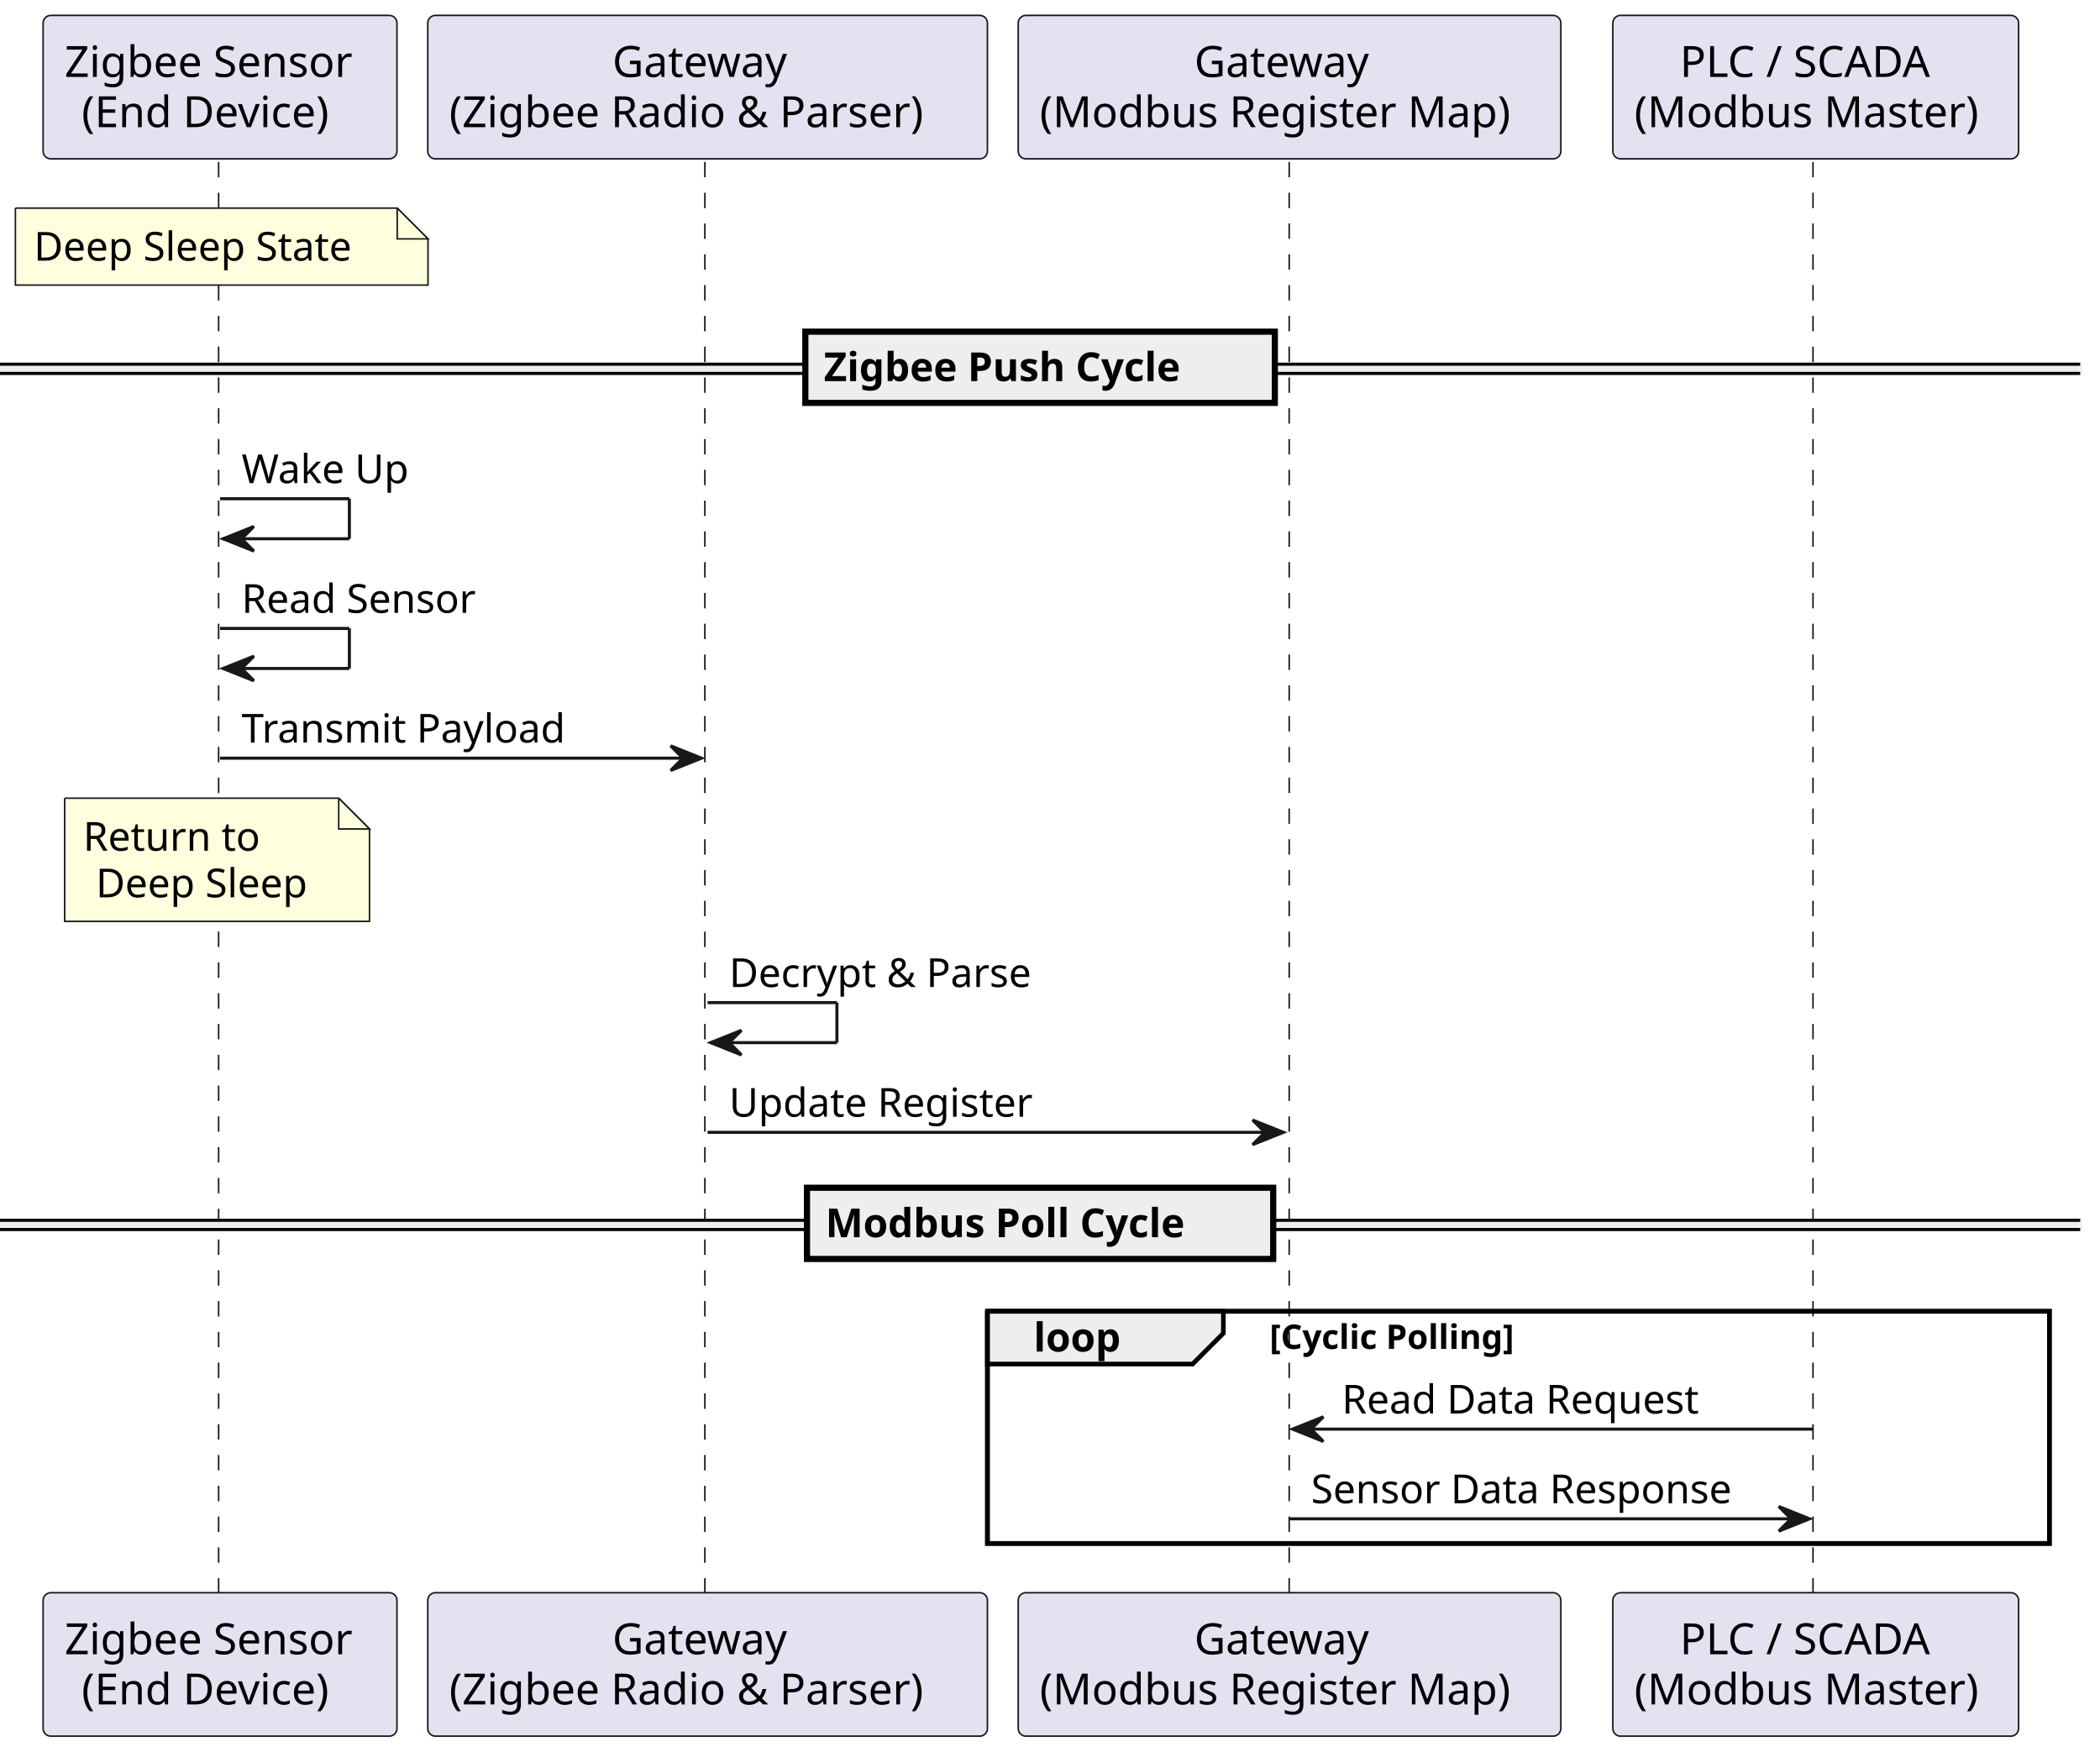
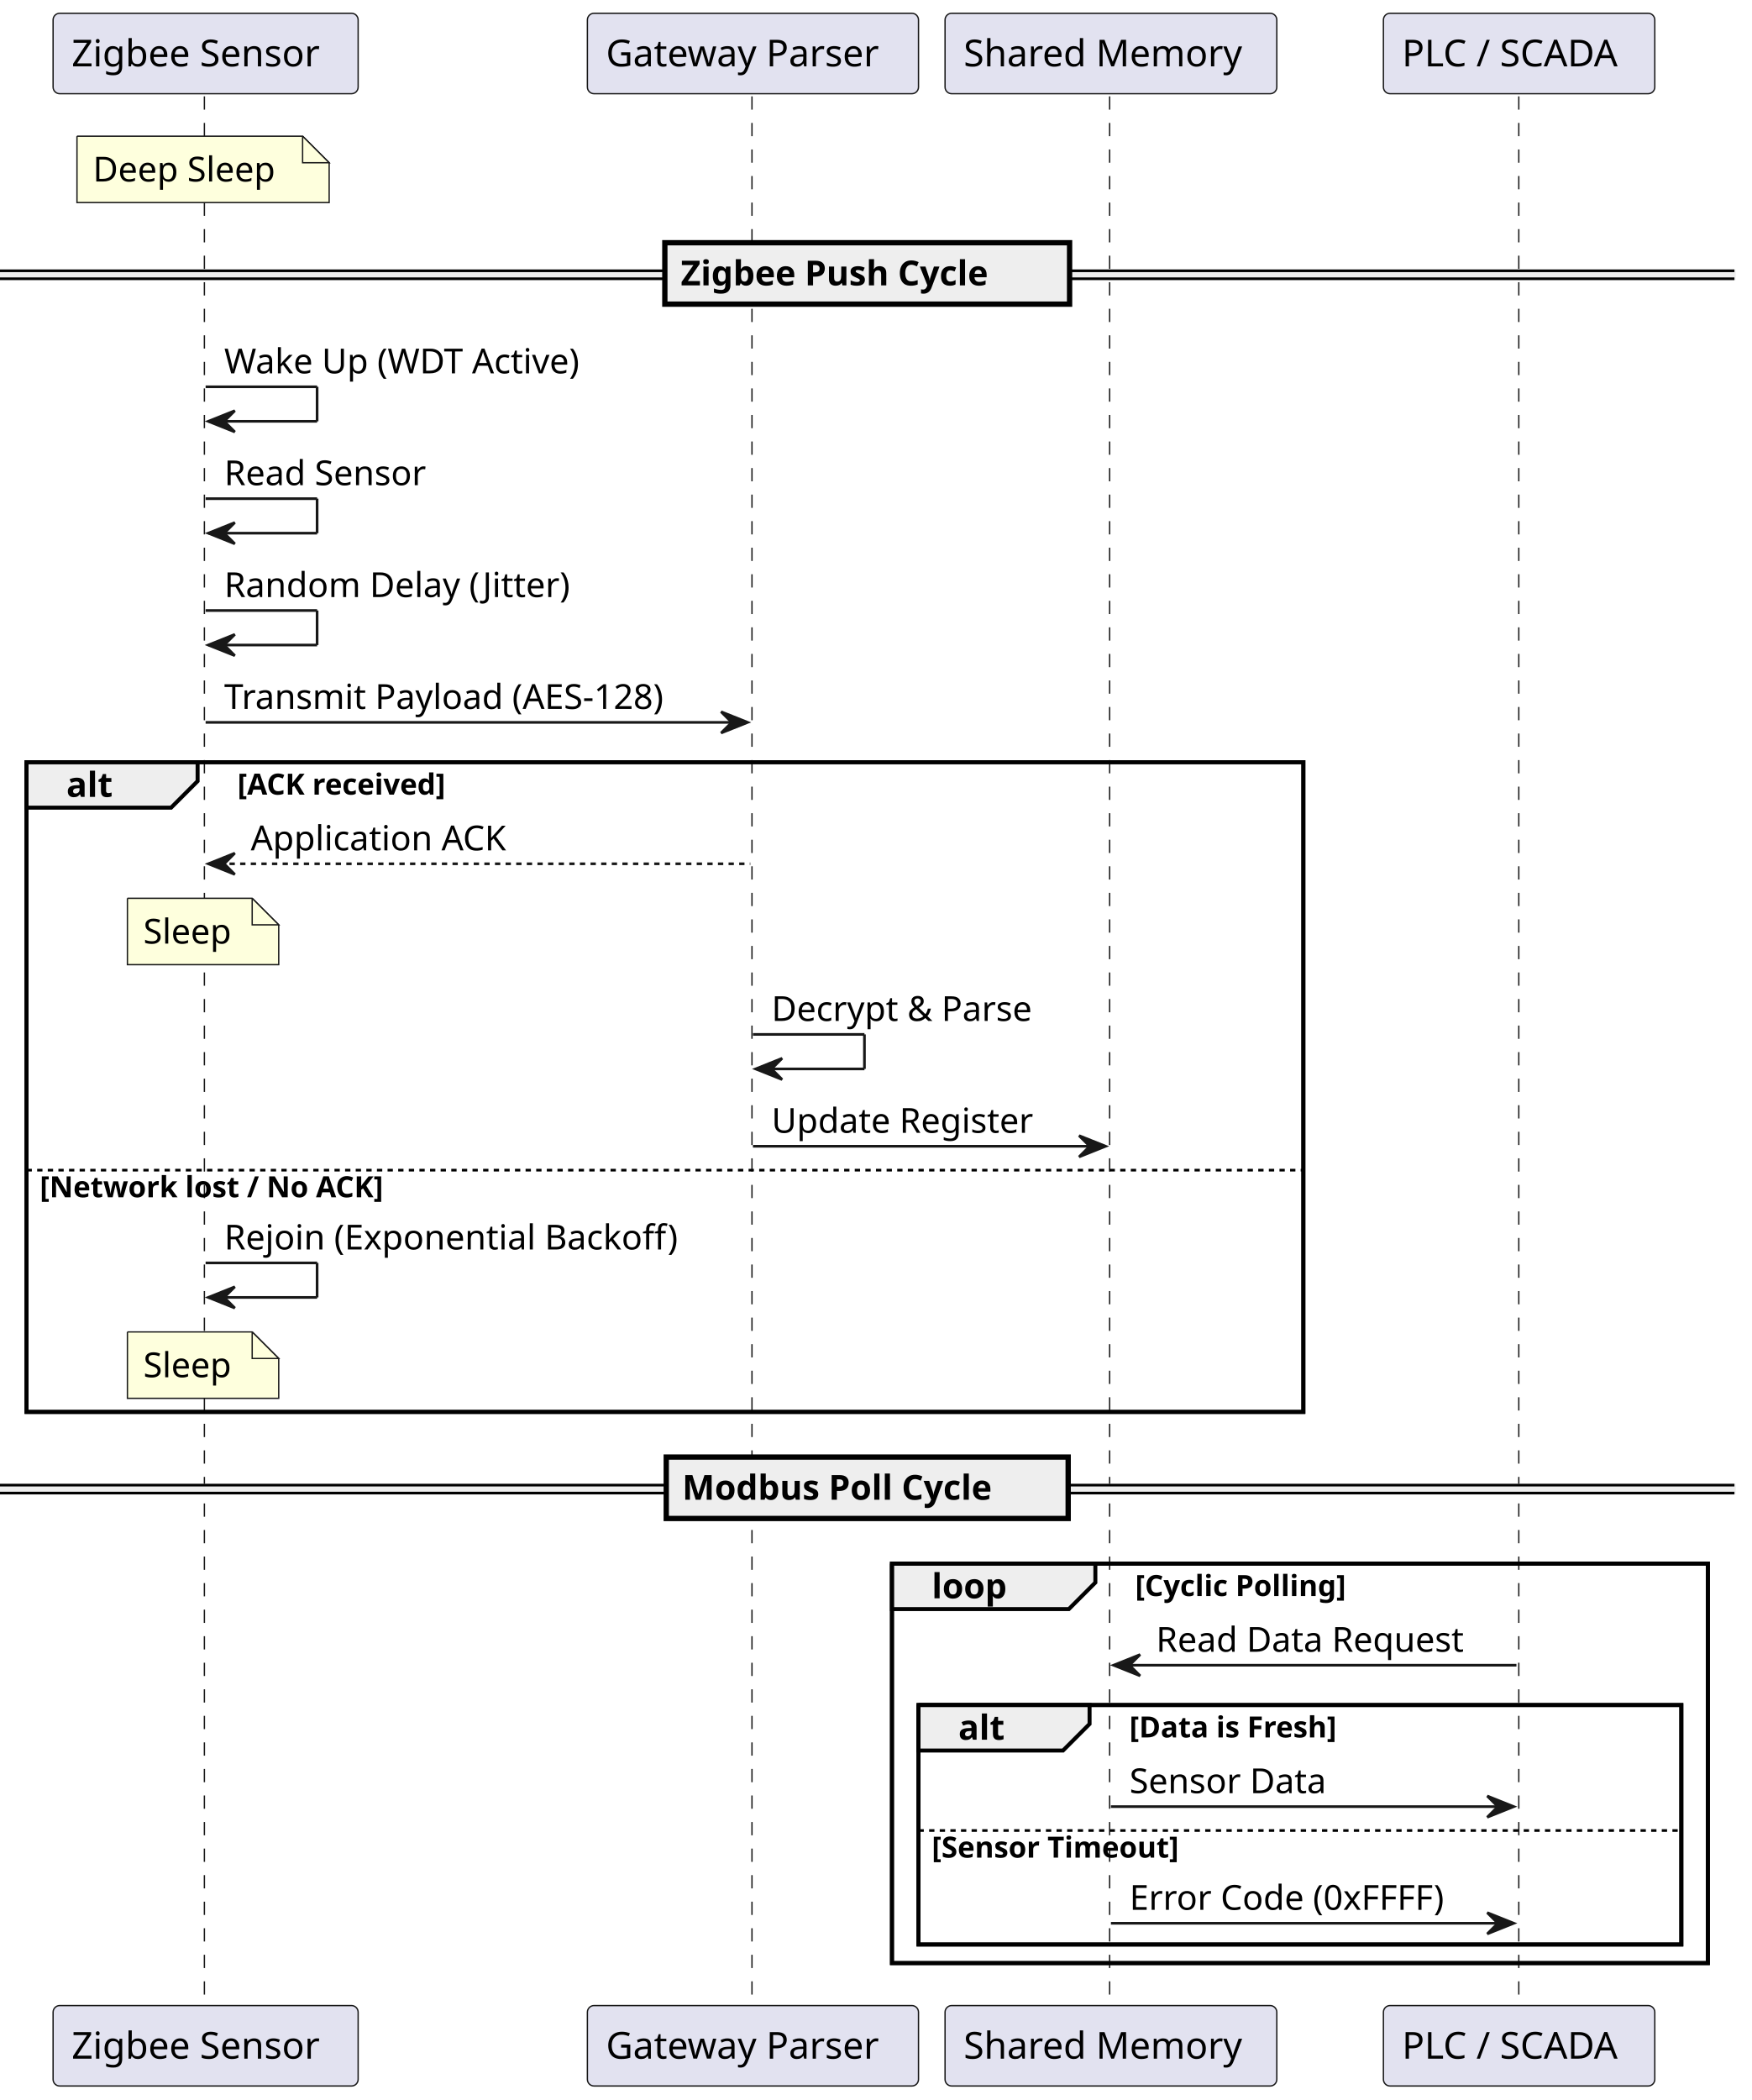
- <svg xmlns="http://www.w3.org/2000/svg" contentStyleType="text/css" data-diagram-type="SEQUENCE" height="569px" preserveAspectRatio="none" style="width:682px;height:569px;background:#FFFFFF;" version="1.1" viewBox="0 0 682 569" width="682px" zoomAndPan="magnify">
+ <svg xmlns="http://www.w3.org/2000/svg" contentStyleType="text/css" data-diagram-type="SEQUENCE" height="791px" preserveAspectRatio="none" style="width:660px;height:791px;background:#FFFFFF;" version="1.1" viewBox="0 0 660 791" width="660px" zoomAndPan="magnify">
  <defs />
  <g>
-     <rect fill="none" height="75.398" style="stroke:#000000;stroke-width:1.5;" width="344.881" x="320.68" y="425.922" />
+     <rect fill="none" height="244.734" style="stroke:#000000;stroke-width:1.5;" width="480.999" x="10" y="287.094" />
+     <rect fill="none" height="150.469" style="stroke:#000000;stroke-width:1.5;" width="307.372" x="336.018" y="588.961" />
+     <rect fill="none" height="90.203" style="stroke:#000000;stroke-width:1.5;" width="287.372" x="346.018" y="642.227" />
    <g class="participant-lifeline" data-entity-uid="part1" data-qualified-name="Sensor" id="part1-lifeline">
      <g>
-         <rect fill="#000000" fill-opacity="0" height="465.727" width="8" x="67.46" y="52.594" />
-         <line style="stroke:#181818;stroke-width:0.5;stroke-dasharray:5,5;" x1="71" x2="71" y1="52.594" y2="518.32" />
+         <rect fill="#000000" fill-opacity="0" height="720.133" width="8" x="73.46" y="36.297" />
+         <line style="stroke:#181818;stroke-width:0.5;stroke-dasharray:5,5;" x1="77" x2="77" y1="36.297" y2="756.43" />
      </g>
    </g>
    <g class="participant-lifeline" data-entity-uid="part2" data-qualified-name="GW_Z" id="part2-lifeline">
      <g>
-         <rect fill="#000000" fill-opacity="0" height="465.727" width="8" x="225.799" y="52.594" />
-         <line style="stroke:#181818;stroke-width:0.5;stroke-dasharray:5,5;" x1="228.919" x2="228.919" y1="52.594" y2="518.32" />
+         <rect fill="#000000" fill-opacity="0" height="720.133" width="8" x="279.65" y="36.297" />
+         <line style="stroke:#181818;stroke-width:0.5;stroke-dasharray:5,5;" x1="283.282" x2="283.282" y1="36.297" y2="756.43" />
      </g>
    </g>
    <g class="participant-lifeline" data-entity-uid="part3" data-qualified-name="GW_M" id="part3-lifeline">
      <g>
-         <rect fill="#000000" fill-opacity="0" height="465.727" width="8" x="414.791" y="52.594" />
-         <line style="stroke:#181818;stroke-width:0.5;stroke-dasharray:5,5;" x1="418.68" x2="418.68" y1="52.594" y2="518.32" />
+         <rect fill="#000000" fill-opacity="0" height="720.133" width="8" x="414.508" y="36.297" />
+         <line style="stroke:#181818;stroke-width:0.5;stroke-dasharray:5,5;" x1="418.018" x2="418.018" y1="36.297" y2="756.43" />
      </g>
    </g>
    <g class="participant-lifeline" data-entity-uid="part4" data-qualified-name="PLC" id="part4-lifeline">
      <g>
-         <rect fill="#000000" fill-opacity="0" height="465.727" width="8" x="585.676" y="52.594" />
-         <line style="stroke:#181818;stroke-width:0.5;stroke-dasharray:5,5;" x1="588.792" x2="588.792" y1="52.594" y2="518.32" />
+         <rect fill="#000000" fill-opacity="0" height="720.133" width="8" x="568.273" y="36.297" />
+         <line style="stroke:#181818;stroke-width:0.5;stroke-dasharray:5,5;" x1="572.158" x2="572.158" y1="36.297" y2="756.43" />
      </g>
    </g>
    <g class="participant participant-head" data-entity-uid="part1" data-qualified-name="Sensor" id="part1-head">
-       <rect fill="#E2E2F0" height="46.594" rx="2.5" ry="2.5" style="stroke:#181818;stroke-width:0.5;" width="114.919" x="14" y="5" />
-       <text fill="#000000" font-family="sans-serif" font-size="14" lengthAdjust="spacing" textLength="100.919" x="21" y="24.995">Zigbee Sensor</text>
-       <text fill="#000000" font-family="sans-serif" font-size="14" lengthAdjust="spacing" textLength="89.858" x="26.53" y="41.292">(End Device)</text>
+       <rect fill="#E2E2F0" height="30.297" rx="2.5" ry="2.5" style="stroke:#181818;stroke-width:0.5;" width="114.919" x="20" y="5" />
+       <text fill="#000000" font-family="sans-serif" font-size="14" lengthAdjust="spacing" textLength="100.919" x="27" y="24.995">Zigbee Sensor</text>
    </g>
    <g class="participant participant-tail" data-entity-uid="part1" data-qualified-name="Sensor" id="part1-tail">
-       <rect fill="#E2E2F0" height="46.594" rx="2.5" ry="2.5" style="stroke:#181818;stroke-width:0.5;" width="114.919" x="14" y="517.32" />
-       <text fill="#000000" font-family="sans-serif" font-size="14" lengthAdjust="spacing" textLength="100.919" x="21" y="537.315">Zigbee Sensor</text>
-       <text fill="#000000" font-family="sans-serif" font-size="14" lengthAdjust="spacing" textLength="89.858" x="26.53" y="553.612">(End Device)</text>
+       <rect fill="#E2E2F0" height="30.297" rx="2.5" ry="2.5" style="stroke:#181818;stroke-width:0.5;" width="114.919" x="20" y="755.43" />
+       <text fill="#000000" font-family="sans-serif" font-size="14" lengthAdjust="spacing" textLength="100.919" x="27" y="775.425">Zigbee Sensor</text>
    </g>
    <g class="participant participant-head" data-entity-uid="part2" data-qualified-name="GW_Z" id="part2-head">
-       <rect fill="#E2E2F0" height="46.594" rx="2.5" ry="2.5" style="stroke:#181818;stroke-width:0.5;" width="181.761" x="138.919" y="5" />
-       <text fill="#000000" font-family="sans-serif" font-size="14" lengthAdjust="spacing" textLength="61.845" x="198.877" y="24.995">Gateway</text>
-       <text fill="#000000" font-family="sans-serif" font-size="14" lengthAdjust="spacing" textLength="167.761" x="145.919" y="41.292">(Zigbee Radio &amp; Parser)</text>
+       <rect fill="#E2E2F0" height="30.297" rx="2.5" ry="2.5" style="stroke:#181818;stroke-width:0.5;" width="124.735" x="221.282" y="5" />
+       <text fill="#000000" font-family="sans-serif" font-size="14" lengthAdjust="spacing" textLength="110.735" x="228.282" y="24.995">Gateway Parser</text>
    </g>
    <g class="participant participant-tail" data-entity-uid="part2" data-qualified-name="GW_Z" id="part2-tail">
-       <rect fill="#E2E2F0" height="46.594" rx="2.5" ry="2.5" style="stroke:#181818;stroke-width:0.5;" width="181.761" x="138.919" y="517.32" />
-       <text fill="#000000" font-family="sans-serif" font-size="14" lengthAdjust="spacing" textLength="61.845" x="198.877" y="537.315">Gateway</text>
-       <text fill="#000000" font-family="sans-serif" font-size="14" lengthAdjust="spacing" textLength="167.761" x="145.919" y="553.612">(Zigbee Radio &amp; Parser)</text>
+       <rect fill="#E2E2F0" height="30.297" rx="2.5" ry="2.5" style="stroke:#181818;stroke-width:0.5;" width="124.735" x="221.282" y="755.43" />
+       <text fill="#000000" font-family="sans-serif" font-size="14" lengthAdjust="spacing" textLength="110.735" x="228.282" y="775.425">Gateway Parser</text>
    </g>
    <g class="participant participant-head" data-entity-uid="part3" data-qualified-name="GW_M" id="part3-head">
-       <rect fill="#E2E2F0" height="46.594" rx="2.5" ry="2.5" style="stroke:#181818;stroke-width:0.5;" width="176.224" x="330.68" y="5" />
-       <text fill="#000000" font-family="sans-serif" font-size="14" lengthAdjust="spacing" textLength="61.845" x="387.869" y="24.995">Gateway</text>
-       <text fill="#000000" font-family="sans-serif" font-size="14" lengthAdjust="spacing" textLength="162.224" x="337.68" y="41.292">(Modbus Register Map)</text>
+       <rect fill="#E2E2F0" height="30.297" rx="2.5" ry="2.5" style="stroke:#181818;stroke-width:0.5;" width="124.981" x="356.018" y="5" />
+       <text fill="#000000" font-family="sans-serif" font-size="14" lengthAdjust="spacing" textLength="110.981" x="363.018" y="24.995">Shared Memory</text>
    </g>
    <g class="participant participant-tail" data-entity-uid="part3" data-qualified-name="GW_M" id="part3-tail">
-       <rect fill="#E2E2F0" height="46.594" rx="2.5" ry="2.5" style="stroke:#181818;stroke-width:0.5;" width="176.224" x="330.68" y="517.32" />
-       <text fill="#000000" font-family="sans-serif" font-size="14" lengthAdjust="spacing" textLength="61.845" x="387.869" y="537.315">Gateway</text>
-       <text fill="#000000" font-family="sans-serif" font-size="14" lengthAdjust="spacing" textLength="162.224" x="337.68" y="553.612">(Modbus Register Map)</text>
+       <rect fill="#E2E2F0" height="30.297" rx="2.5" ry="2.5" style="stroke:#181818;stroke-width:0.5;" width="124.981" x="356.018" y="755.43" />
+       <text fill="#000000" font-family="sans-serif" font-size="14" lengthAdjust="spacing" textLength="110.981" x="363.018" y="775.425">Shared Memory</text>
    </g>
    <g class="participant participant-head" data-entity-uid="part4" data-qualified-name="PLC" id="part4-head">
-       <rect fill="#E2E2F0" height="46.594" rx="2.5" ry="2.5" style="stroke:#181818;stroke-width:0.5;" width="131.769" x="523.792" y="5" />
-       <text fill="#000000" font-family="sans-serif" font-size="14" lengthAdjust="spacing" textLength="88.231" x="545.561" y="24.995">PLC / SCADA</text>
-       <text fill="#000000" font-family="sans-serif" font-size="14" lengthAdjust="spacing" textLength="117.769" x="530.792" y="41.292">(Modbus Master)</text>
+       <rect fill="#E2E2F0" height="30.297" rx="2.5" ry="2.5" style="stroke:#181818;stroke-width:0.5;" width="102.231" x="521.158" y="5" />
+       <text fill="#000000" font-family="sans-serif" font-size="14" lengthAdjust="spacing" textLength="88.231" x="528.158" y="24.995">PLC / SCADA</text>
    </g>
    <g class="participant participant-tail" data-entity-uid="part4" data-qualified-name="PLC" id="part4-tail">
-       <rect fill="#E2E2F0" height="46.594" rx="2.5" ry="2.5" style="stroke:#181818;stroke-width:0.5;" width="131.769" x="523.792" y="517.32" />
-       <text fill="#000000" font-family="sans-serif" font-size="14" lengthAdjust="spacing" textLength="88.231" x="545.561" y="537.315">PLC / SCADA</text>
-       <text fill="#000000" font-family="sans-serif" font-size="14" lengthAdjust="spacing" textLength="117.769" x="530.792" y="553.612">(Modbus Master)</text>
+       <rect fill="#E2E2F0" height="30.297" rx="2.5" ry="2.5" style="stroke:#181818;stroke-width:0.5;" width="102.231" x="521.158" y="755.43" />
+       <text fill="#000000" font-family="sans-serif" font-size="14" lengthAdjust="spacing" textLength="88.231" x="528.158" y="775.425">PLC / SCADA</text>
    </g>
-     <path d="M5,67.594 L5,92.594 L139,92.594 L139,77.594 L129,67.594 L5,67.594" fill="#FEFFDD" style="stroke:#181818;stroke-width:0.5;" />
-     <path d="M129,67.594 L129,77.594 L139,77.594 L129,67.594" fill="#FEFFDD" style="stroke:#181818;stroke-width:0.5;" />
-     <text fill="#000000" font-family="sans-serif" font-size="13" lengthAdjust="spacing" textLength="113.045" x="11" y="84.661">Deep Sleep State</text>
-     <rect fill="#EEEEEE" height="3" style="stroke:#EEEEEE;stroke-width:1;" width="675.561" x="0" y="118.293" />
-     <line style="stroke:#000000;stroke-width:1;" x1="0" x2="675.561" y1="118.293" y2="118.293" />
-     <line style="stroke:#000000;stroke-width:1;" x1="0" x2="675.561" y1="121.293" y2="121.293" />
-     <rect fill="#EEEEEE" height="23.133" style="stroke:#000000;stroke-width:2;" width="152.474" x="261.543" y="107.727" />
-     <text fill="#000000" font-family="sans-serif" font-size="13" font-weight="bold" lengthAdjust="spacing" textLength="133.948" x="267.543" y="123.793">Zigbee Push Cycle</text>
+     <path d="M29,51.297 L29,76.297 L124,76.297 L124,61.297 L114,51.297 L29,51.297" fill="#FEFFDD" style="stroke:#181818;stroke-width:0.5;" />
+     <path d="M114,51.297 L114,61.297 L124,61.297 L114,51.297" fill="#FEFFDD" style="stroke:#181818;stroke-width:0.5;" />
+     <text fill="#000000" font-family="sans-serif" font-size="13" lengthAdjust="spacing" textLength="74.502" x="35" y="68.364">Deep Sleep</text>
+     <rect fill="#EEEEEE" height="3" style="stroke:#EEEEEE;stroke-width:1;" width="653.389" x="0" y="101.996" />
+     <line style="stroke:#000000;stroke-width:1;" x1="0" x2="653.389" y1="101.996" y2="101.996" />
+     <line style="stroke:#000000;stroke-width:1;" x1="0" x2="653.389" y1="104.996" y2="104.996" />
+     <rect fill="#EEEEEE" height="23.133" style="stroke:#000000;stroke-width:2;" width="152.474" x="250.458" y="91.43" />
+     <text fill="#000000" font-family="sans-serif" font-size="13" font-weight="bold" lengthAdjust="spacing" textLength="133.948" x="256.457" y="107.497">Zigbee Push Cycle</text>
    <g class="message" data-entity-1="part1" data-entity-2="part1" id="msg1">
-       <line style="stroke:#181818;stroke-width:1;" x1="71.46" x2="113.46" y1="161.992" y2="161.992" />
-       <line style="stroke:#181818;stroke-width:1;" x1="113.46" x2="113.46" y1="161.992" y2="174.992" />
-       <line style="stroke:#181818;stroke-width:1;" x1="72.46" x2="113.46" y1="174.992" y2="174.992" />
-       <polygon fill="#181818" points="82.46,170.992,72.46,174.992,82.46,178.992,78.46,174.992" style="stroke:#181818;stroke-width:1;" />
-       <text fill="#000000" font-family="sans-serif" font-size="13" lengthAdjust="spacing" textLength="58.246" x="78.46" y="156.926">Wake Up</text>
+       <line style="stroke:#181818;stroke-width:1;" x1="77.46" x2="119.46" y1="145.695" y2="145.695" />
+       <line style="stroke:#181818;stroke-width:1;" x1="119.46" x2="119.46" y1="145.695" y2="158.695" />
+       <line style="stroke:#181818;stroke-width:1;" x1="78.46" x2="119.46" y1="158.695" y2="158.695" />
+       <polygon fill="#181818" points="88.46,154.695,78.46,158.695,88.46,162.695,84.46,158.695" style="stroke:#181818;stroke-width:1;" />
+       <text fill="#000000" font-family="sans-serif" font-size="13" lengthAdjust="spacing" textLength="147.9" x="84.46" y="140.629">Wake Up (WDT Active)</text>
    </g>
    <g class="message" data-entity-1="part1" data-entity-2="part1" id="msg2">
-       <line style="stroke:#181818;stroke-width:1;" x1="71.46" x2="113.46" y1="204.125" y2="204.125" />
-       <line style="stroke:#181818;stroke-width:1;" x1="113.46" x2="113.46" y1="204.125" y2="217.125" />
-       <line style="stroke:#181818;stroke-width:1;" x1="72.46" x2="113.46" y1="217.125" y2="217.125" />
-       <polygon fill="#181818" points="82.46,213.125,72.46,217.125,82.46,221.125,78.46,217.125" style="stroke:#181818;stroke-width:1;" />
-       <text fill="#000000" font-family="sans-serif" font-size="13" lengthAdjust="spacing" textLength="81.942" x="78.46" y="199.059">Read Sensor</text>
+       <line style="stroke:#181818;stroke-width:1;" x1="77.46" x2="119.46" y1="187.828" y2="187.828" />
+       <line style="stroke:#181818;stroke-width:1;" x1="119.46" x2="119.46" y1="187.828" y2="200.828" />
+       <line style="stroke:#181818;stroke-width:1;" x1="78.46" x2="119.46" y1="200.828" y2="200.828" />
+       <polygon fill="#181818" points="88.46,196.828,78.46,200.828,88.46,204.828,84.46,200.828" style="stroke:#181818;stroke-width:1;" />
+       <text fill="#000000" font-family="sans-serif" font-size="13" lengthAdjust="spacing" textLength="81.942" x="84.46" y="182.762">Read Sensor</text>
    </g>
-     <g class="message" data-entity-1="part1" data-entity-2="part2" id="msg3">
-       <polygon fill="#181818" points="217.799,242.258,227.799,246.258,217.799,250.258,221.799,246.258" style="stroke:#181818;stroke-width:1;" />
-       <line style="stroke:#181818;stroke-width:1;" x1="71.46" x2="223.799" y1="246.258" y2="246.258" />
-       <text fill="#000000" font-family="sans-serif" font-size="13" lengthAdjust="spacing" textLength="113.052" x="78.46" y="241.192">Transmit Payload</text>
+     <g class="message" data-entity-1="part1" data-entity-2="part1" id="msg3">
+       <line style="stroke:#181818;stroke-width:1;" x1="77.46" x2="119.46" y1="229.961" y2="229.961" />
+       <line style="stroke:#181818;stroke-width:1;" x1="119.46" x2="119.46" y1="229.961" y2="242.961" />
+       <line style="stroke:#181818;stroke-width:1;" x1="78.46" x2="119.46" y1="242.961" y2="242.961" />
+       <polygon fill="#181818" points="88.46,238.961,78.46,242.961,88.46,246.961,84.46,242.961" style="stroke:#181818;stroke-width:1;" />
+       <text fill="#000000" font-family="sans-serif" font-size="13" lengthAdjust="spacing" textLength="140.778" x="84.46" y="224.895">Random Delay (Jitter)</text>
    </g>
-     <path d="M21,259.258 L21,299.258 L120,299.258 L120,269.258 L110,259.258 L21,259.258" fill="#FEFFDD" style="stroke:#181818;stroke-width:0.5;" />
-     <path d="M110,259.258 L110,269.258 L120,269.258 L110,259.258" fill="#FEFFDD" style="stroke:#181818;stroke-width:0.5;" />
-     <text fill="#000000" font-family="sans-serif" font-size="13" lengthAdjust="spacing" textLength="61.134" x="27" y="276.325">Return to</text>
-     <text fill="#000000" font-family="sans-serif" font-size="13" lengthAdjust="spacing" textLength="74.502" x="31.132" y="291.457">Deep Sleep</text>
-     <g class="message" data-entity-1="part2" data-entity-2="part2" id="msg4">
-       <line style="stroke:#181818;stroke-width:1;" x1="229.799" x2="271.799" y1="325.656" y2="325.656" />
-       <line style="stroke:#181818;stroke-width:1;" x1="271.799" x2="271.799" y1="325.656" y2="338.656" />
-       <line style="stroke:#181818;stroke-width:1;" x1="230.799" x2="271.799" y1="338.656" y2="338.656" />
-       <polygon fill="#181818" points="240.799,334.656,230.799,338.656,240.799,342.656,236.799,338.656" style="stroke:#181818;stroke-width:1;" />
-       <text fill="#000000" font-family="sans-serif" font-size="13" lengthAdjust="spacing" textLength="105.866" x="236.799" y="320.59">Decrypt &amp; Parse</text>
+     <g class="message" data-entity-1="part1" data-entity-2="part2" id="msg4">
+       <polygon fill="#181818" points="271.65,268.094,281.65,272.094,271.65,276.094,275.65,272.094" style="stroke:#181818;stroke-width:1;" />
+       <line style="stroke:#181818;stroke-width:1;" x1="77.46" x2="277.65" y1="272.094" y2="272.094" />
+       <text fill="#000000" font-family="sans-serif" font-size="13" lengthAdjust="spacing" textLength="182.19" x="84.46" y="267.028">Transmit Payload (AES-128)</text>
    </g>
-     <g class="message" data-entity-1="part2" data-entity-2="part3" id="msg5">
-       <polygon fill="#181818" points="406.791,363.789,416.791,367.789,406.791,371.789,410.791,367.789" style="stroke:#181818;stroke-width:1;" />
-       <line style="stroke:#181818;stroke-width:1;" x1="229.799" x2="412.791" y1="367.789" y2="367.789" />
-       <text fill="#000000" font-family="sans-serif" font-size="13" lengthAdjust="spacing" textLength="105.32" x="236.799" y="362.723">Update Register</text>
+     <path d="M10,287.094 L74.443,287.094 L74.443,294.227 L64.443,304.227 L10,304.227 L10,287.094" fill="#EEEEEE" style="stroke:#000000;stroke-width:1.5;" />
+     <rect fill="none" height="244.734" style="stroke:#000000;stroke-width:1.5;" width="480.999" x="10" y="287.094" />
+     <text fill="#000000" font-family="sans-serif" font-size="13" font-weight="bold" lengthAdjust="spacing" textLength="19.443" x="25" y="300.161">alt</text>
+     <text fill="#000000" font-family="sans-serif" font-size="11" font-weight="bold" lengthAdjust="spacing" textLength="92.136" x="89.443" y="299.304">[ACK received]</text>
+     <g class="message" data-entity-1="part2" data-entity-2="part1" id="msg5">
+       <polygon fill="#181818" points="88.46,321.359,78.46,325.359,88.46,329.359,84.46,325.359" style="stroke:#181818;stroke-width:1;" />
+       <line style="stroke:#181818;stroke-width:1;stroke-dasharray:2,2;" x1="82.46" x2="282.65" y1="325.359" y2="325.359" />
+       <text fill="#000000" font-family="sans-serif" font-size="13" lengthAdjust="spacing" textLength="103.264" x="94.46" y="320.293">Application ACK</text>
    </g>
-     <rect fill="#EEEEEE" height="3" style="stroke:#EEEEEE;stroke-width:1;" width="675.561" x="0" y="396.356" />
-     <line style="stroke:#000000;stroke-width:1;" x1="0" x2="675.561" y1="396.356" y2="396.356" />
-     <line style="stroke:#000000;stroke-width:1;" x1="0" x2="675.561" y1="399.356" y2="399.356" />
-     <rect fill="#EEEEEE" height="23.133" style="stroke:#000000;stroke-width:2;" width="151.414" x="262.074" y="385.789" />
-     <text fill="#000000" font-family="sans-serif" font-size="13" font-weight="bold" lengthAdjust="spacing" textLength="132.888" x="268.074" y="401.856">Modbus Poll Cycle</text>
-     <path d="M320.68,425.922 L397.304,425.922 L397.304,433.055 L387.304,443.055 L320.68,443.055 L320.68,425.922" fill="#EEEEEE" style="stroke:#000000;stroke-width:1.5;" />
-     <rect fill="none" height="75.398" style="stroke:#000000;stroke-width:1.5;" width="344.881" x="320.68" y="425.922" />
-     <text fill="#000000" font-family="sans-serif" font-size="13" font-weight="bold" lengthAdjust="spacing" textLength="31.624" x="335.68" y="438.989">loop</text>
-     <text fill="#000000" font-family="sans-serif" font-size="11" font-weight="bold" lengthAdjust="spacing" textLength="92.345" x="412.304" y="438.132">[Cyclic Polling]</text>
-     <g class="message" data-entity-1="part4" data-entity-2="part3" id="msg6">
-       <polygon fill="#181818" points="429.791,460.188,419.791,464.188,429.791,468.188,425.791,464.188" style="stroke:#181818;stroke-width:1;" />
-       <line style="stroke:#181818;stroke-width:1;" x1="423.791" x2="588.676" y1="464.188" y2="464.188" />
-       <text fill="#000000" font-family="sans-serif" font-size="13" lengthAdjust="spacing" textLength="125.944" x="435.791" y="459.122">Read Data Request</text>
+     <path d="M48,338.359 L48,363.359 L105,363.359 L105,348.359 L95,338.359 L48,338.359" fill="#FEFFDD" style="stroke:#181818;stroke-width:0.5;" />
+     <path d="M95,338.359 L95,348.359 L105,348.359 L95,338.359" fill="#FEFFDD" style="stroke:#181818;stroke-width:0.5;" />
+     <text fill="#000000" font-family="sans-serif" font-size="13" lengthAdjust="spacing" textLength="36.112" x="54" y="355.426">Sleep</text>
+     <g class="message" data-entity-1="part2" data-entity-2="part2" id="msg6">
+       <line style="stroke:#181818;stroke-width:1;" x1="283.65" x2="325.65" y1="389.625" y2="389.625" />
+       <line style="stroke:#181818;stroke-width:1;" x1="325.65" x2="325.65" y1="389.625" y2="402.625" />
+       <line style="stroke:#181818;stroke-width:1;" x1="284.65" x2="325.65" y1="402.625" y2="402.625" />
+       <polygon fill="#181818" points="294.65,398.625,284.65,402.625,294.65,406.625,290.65,402.625" style="stroke:#181818;stroke-width:1;" />
+       <text fill="#000000" font-family="sans-serif" font-size="13" lengthAdjust="spacing" textLength="105.866" x="290.65" y="384.559">Decrypt &amp; Parse</text>
    </g>
-     <g class="message" data-entity-1="part3" data-entity-2="part4" id="msg7">
-       <polygon fill="#181818" points="577.676,489.32,587.676,493.32,577.676,497.32,581.676,493.32" style="stroke:#181818;stroke-width:1;" />
-       <line style="stroke:#181818;stroke-width:1;" x1="418.791" x2="583.676" y1="493.32" y2="493.32" />
-       <text fill="#000000" font-family="sans-serif" font-size="13" lengthAdjust="spacing" textLength="146.885" x="425.791" y="488.254">Sensor Data Response</text>
+     <g class="message" data-entity-1="part2" data-entity-2="part3" id="msg7">
+       <polygon fill="#181818" points="406.508,427.758,416.508,431.758,406.508,435.758,410.508,431.758" style="stroke:#181818;stroke-width:1;" />
+       <line style="stroke:#181818;stroke-width:1;" x1="283.65" x2="412.508" y1="431.758" y2="431.758" />
+       <text fill="#000000" font-family="sans-serif" font-size="13" lengthAdjust="spacing" textLength="105.32" x="290.65" y="426.692">Update Register</text>
+     </g>
+     <line style="stroke:#000000;stroke-width:1;stroke-dasharray:2,2;" x1="10" x2="490.999" y1="440.758" y2="440.758" />
+     <text fill="#000000" font-family="sans-serif" font-size="11" font-weight="bold" lengthAdjust="spacing" textLength="146.781" x="15" y="450.968">[Network lost / No ACK]</text>
+     <g class="message" data-entity-1="part1" data-entity-2="part1" id="msg8">
+       <line style="stroke:#181818;stroke-width:1;" x1="77.46" x2="119.46" y1="475.695" y2="475.695" />
+       <line style="stroke:#181818;stroke-width:1;" x1="119.46" x2="119.46" y1="475.695" y2="488.695" />
+       <line style="stroke:#181818;stroke-width:1;" x1="78.46" x2="119.46" y1="488.695" y2="488.695" />
+       <polygon fill="#181818" points="88.46,484.695,78.46,488.695,88.46,492.695,84.46,488.695" style="stroke:#181818;stroke-width:1;" />
+       <text fill="#000000" font-family="sans-serif" font-size="13" lengthAdjust="spacing" textLength="184.399" x="84.46" y="470.629">Rejoin (Exponential Backoff)</text>
+     </g>
+     <path d="M48,501.695 L48,526.695 L105,526.695 L105,511.695 L95,501.695 L48,501.695" fill="#FEFFDD" style="stroke:#181818;stroke-width:0.5;" />
+     <path d="M95,501.695 L95,511.695 L105,511.695 L95,501.695" fill="#FEFFDD" style="stroke:#181818;stroke-width:0.5;" />
+     <text fill="#000000" font-family="sans-serif" font-size="13" lengthAdjust="spacing" textLength="36.112" x="54" y="518.762">Sleep</text>
+     <rect fill="#EEEEEE" height="3" style="stroke:#EEEEEE;stroke-width:1;" width="653.389" x="0" y="559.394" />
+     <line style="stroke:#000000;stroke-width:1;" x1="0" x2="653.389" y1="559.394" y2="559.394" />
+     <line style="stroke:#000000;stroke-width:1;" x1="0" x2="653.389" y1="562.394" y2="562.394" />
+     <rect fill="#EEEEEE" height="23.133" style="stroke:#000000;stroke-width:2;" width="151.414" x="250.988" y="548.828" />
+     <text fill="#000000" font-family="sans-serif" font-size="13" font-weight="bold" lengthAdjust="spacing" textLength="132.888" x="256.988" y="564.895">Modbus Poll Cycle</text>
+     <path d="M336.018,588.961 L412.642,588.961 L412.642,596.094 L402.642,606.094 L336.018,606.094 L336.018,588.961" fill="#EEEEEE" style="stroke:#000000;stroke-width:1.5;" />
+     <rect fill="none" height="150.469" style="stroke:#000000;stroke-width:1.5;" width="307.372" x="336.018" y="588.961" />
+     <text fill="#000000" font-family="sans-serif" font-size="13" font-weight="bold" lengthAdjust="spacing" textLength="31.624" x="351.018" y="602.028">loop</text>
+     <text fill="#000000" font-family="sans-serif" font-size="11" font-weight="bold" lengthAdjust="spacing" textLength="92.345" x="427.642" y="601.171">[Cyclic Polling]</text>
+     <g class="message" data-entity-1="part4" data-entity-2="part3" id="msg9">
+       <polygon fill="#181818" points="429.508,623.227,419.508,627.227,429.508,631.227,425.508,627.227" style="stroke:#181818;stroke-width:1;" />
+       <line style="stroke:#181818;stroke-width:1;" x1="423.508" x2="571.273" y1="627.227" y2="627.227" />
+       <text fill="#000000" font-family="sans-serif" font-size="13" lengthAdjust="spacing" textLength="125.944" x="435.508" y="622.161">Read Data Request</text>
+     </g>
+     <path d="M346.018,642.227 L410.46,642.227 L410.46,649.359 L400.46,659.359 L346.018,659.359 L346.018,642.227" fill="#EEEEEE" style="stroke:#000000;stroke-width:1.5;" />
+     <rect fill="none" height="90.203" style="stroke:#000000;stroke-width:1.5;" width="287.372" x="346.018" y="642.227" />
+     <text fill="#000000" font-family="sans-serif" font-size="13" font-weight="bold" lengthAdjust="spacing" textLength="19.443" x="361.018" y="655.293">alt</text>
+     <text fill="#000000" font-family="sans-serif" font-size="11" font-weight="bold" lengthAdjust="spacing" textLength="92.044" x="425.46" y="654.437">[Data is Fresh]</text>
+     <g class="message" data-entity-1="part3" data-entity-2="part4" id="msg10">
+       <polygon fill="#181818" points="560.273,676.492,570.273,680.492,560.273,684.492,564.273,680.492" style="stroke:#181818;stroke-width:1;" />
+       <line style="stroke:#181818;stroke-width:1;" x1="418.508" x2="566.273" y1="680.492" y2="680.492" />
+       <text fill="#000000" font-family="sans-serif" font-size="13" lengthAdjust="spacing" textLength="79.733" x="425.508" y="675.426">Sensor Data</text>
+     </g>
+     <line style="stroke:#000000;stroke-width:1;stroke-dasharray:2,2;" x1="346.018" x2="633.389" y1="689.492" y2="689.492" />
+     <text fill="#000000" font-family="sans-serif" font-size="11" font-weight="bold" lengthAdjust="spacing" textLength="107.47" x="351.018" y="699.703">[Sensor Timeout]</text>
+     <g class="message" data-entity-1="part3" data-entity-2="part4" id="msg11">
+       <polygon fill="#181818" points="560.273,720.43,570.273,724.43,560.273,728.43,564.273,724.43" style="stroke:#181818;stroke-width:1;" />
+       <line style="stroke:#181818;stroke-width:1;" x1="418.508" x2="566.273" y1="724.43" y2="724.43" />
+       <text fill="#000000" font-family="sans-serif" font-size="13" lengthAdjust="spacing" textLength="129.765" x="425.508" y="719.364">Error Code (0xFFFF)</text>
    </g>
  </g>
</svg>
